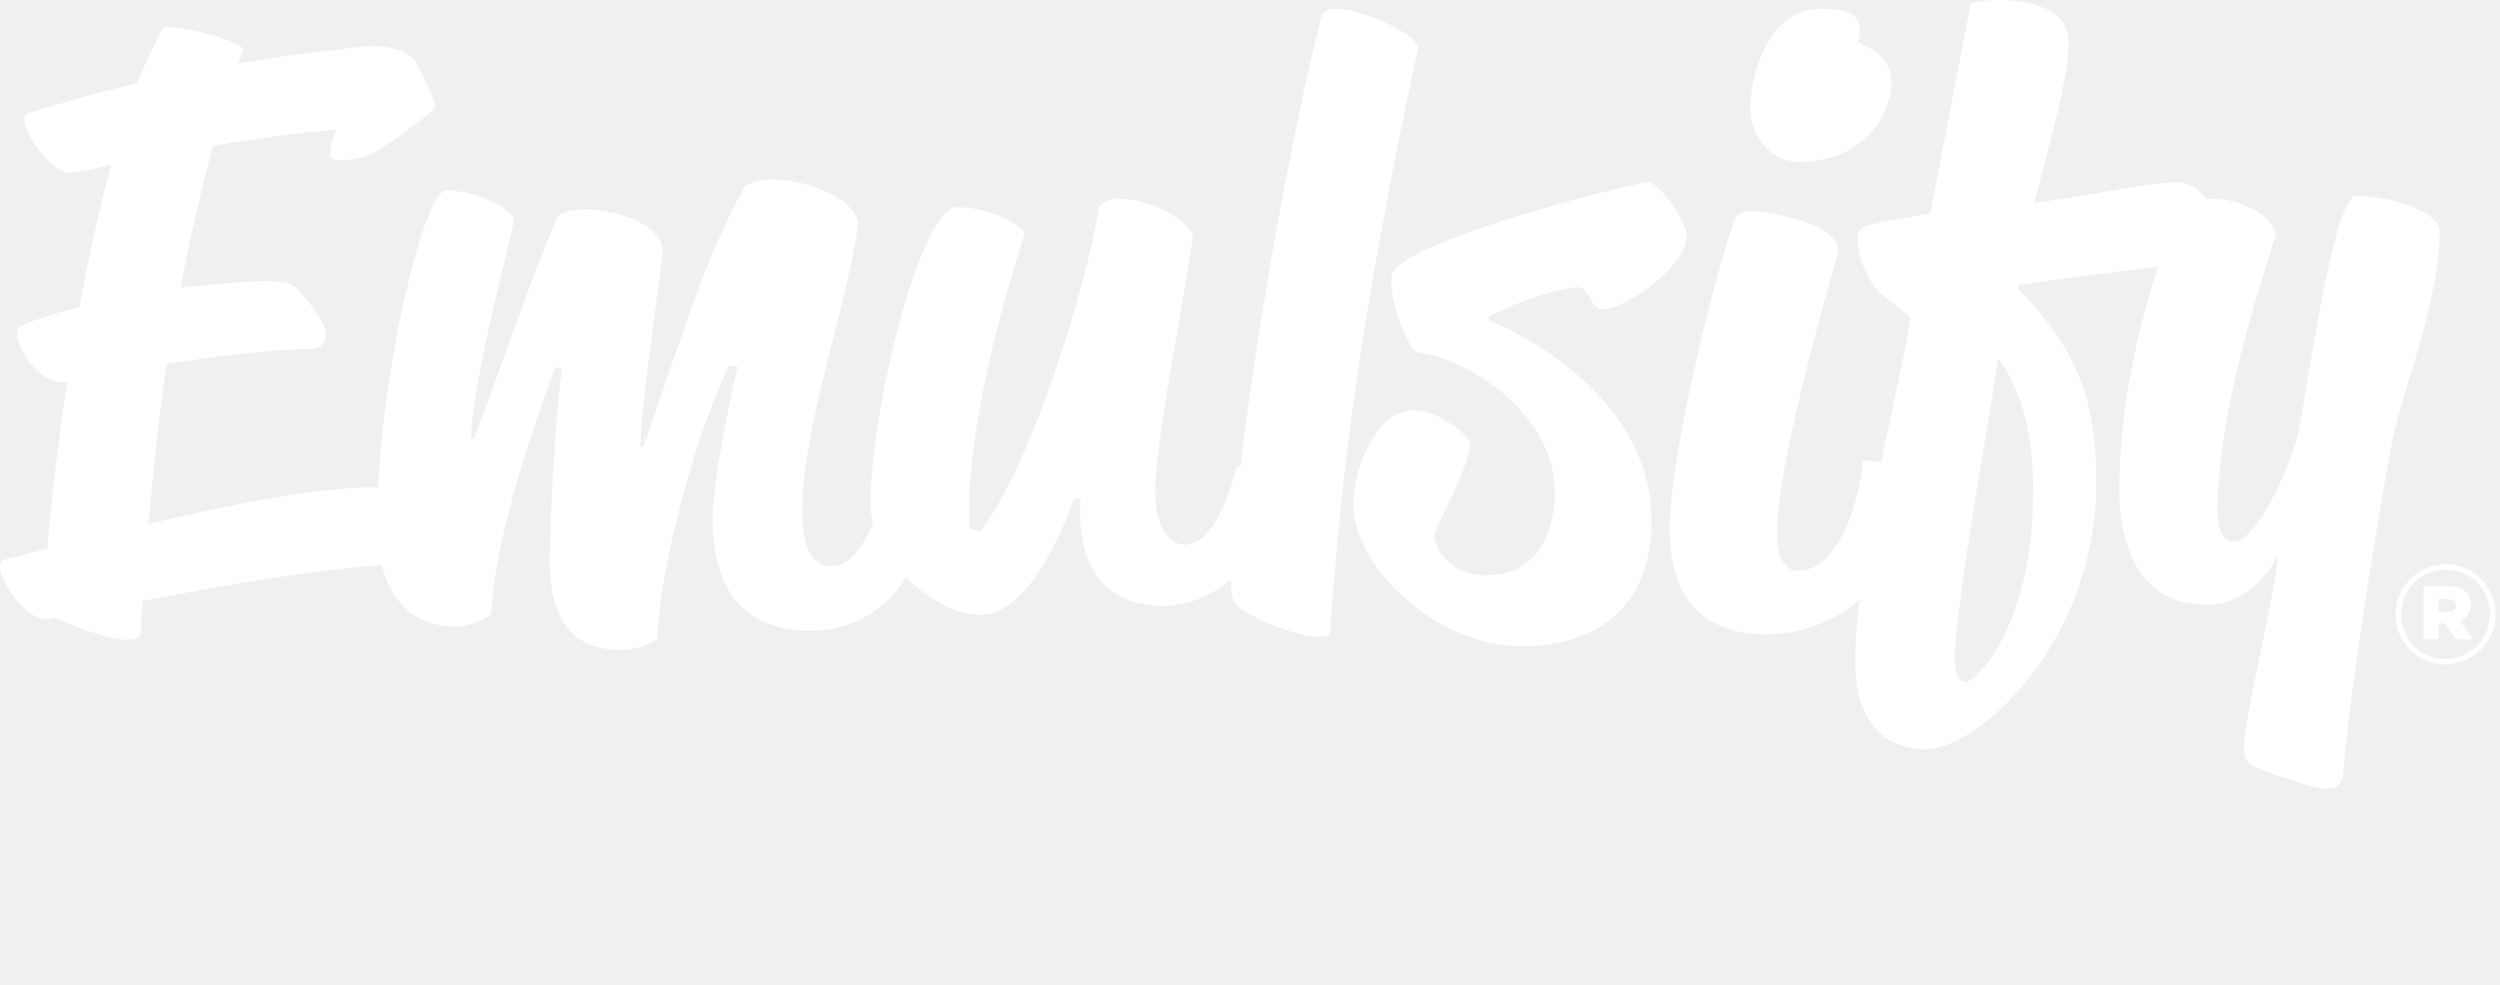
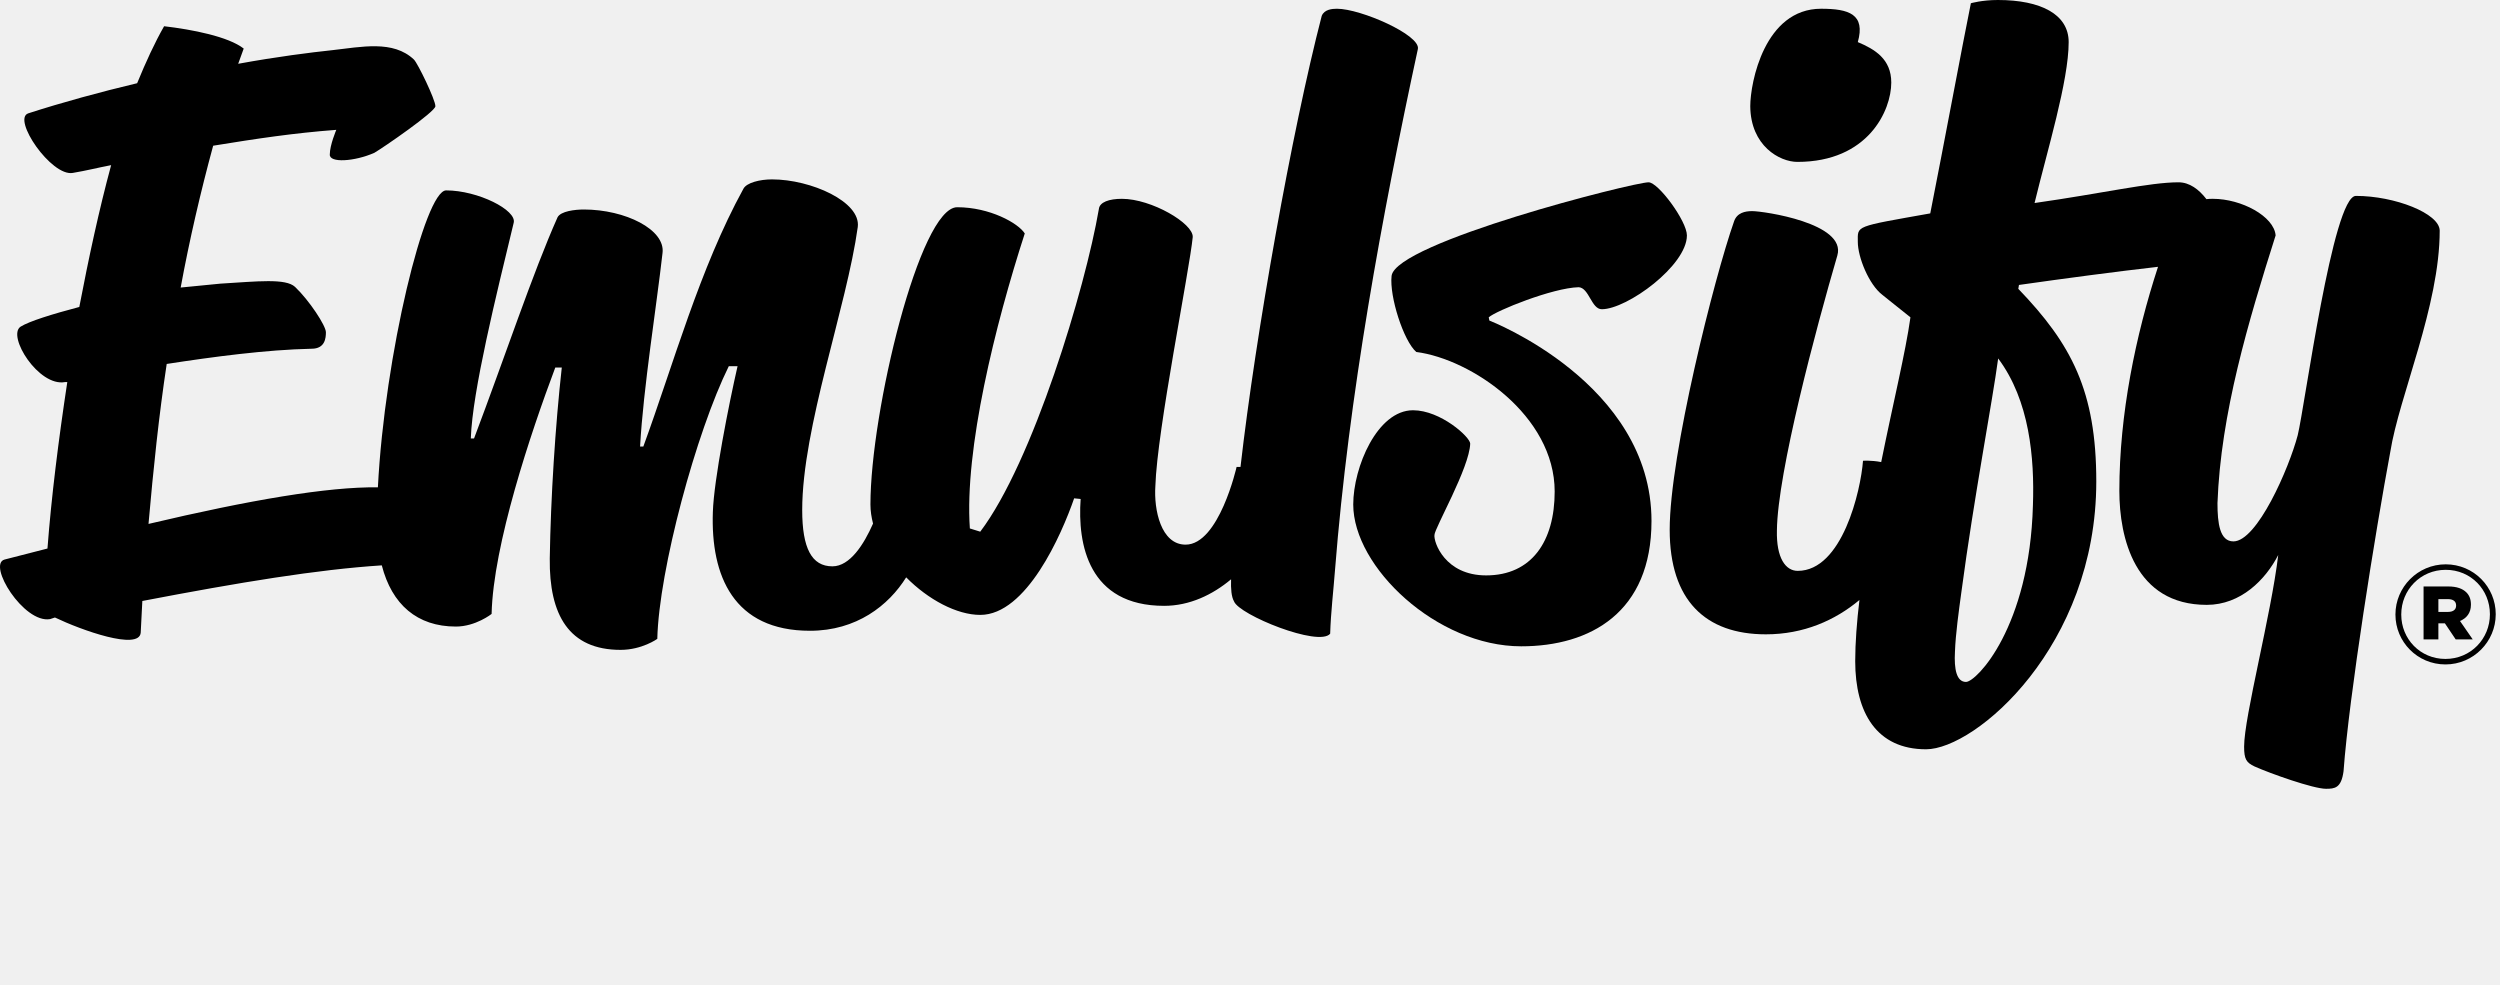
- <svg xmlns="http://www.w3.org/2000/svg" className="emulsify-logo" width="429" height="169" viewBox="0 0 429 169" preserveAspectRatio="none" fill="none">
-   <path d="M229.428 1.5C228.592 1.5 227.254 1.611 226.808 2.723C221.678 22.504 215.49 57.232 212.87 80.124C212.591 80.124 212.368 80.124 212.2 80.124C212.2 80.124 209.19 93.46 203.447 93.46C199.21 93.46 197.983 87.459 198.262 83.403C198.541 73.901 204.116 46.397 204.674 40.673C204.785 38.34 197.593 34.117 192.52 34.117C190.345 34.117 188.673 34.672 188.561 35.895C186.22 49.508 177.243 79.291 168.211 91.237L166.427 90.682C165.48 77.068 170.776 55.731 175.85 40.062C174.735 38.284 169.828 35.561 164.253 35.561C157.841 35.561 149.367 70.678 149.367 86.57C149.367 87.681 149.534 88.737 149.813 89.848C148.252 93.404 145.855 97.183 142.844 97.183C139.276 97.183 137.659 94.071 137.659 87.514C137.659 73.345 145.297 52.675 147.193 38.951C147.75 34.617 139.164 30.783 132.474 30.783C130.411 30.783 128.125 31.338 127.568 32.394C120.041 46.119 115.581 62.455 110.396 76.624H109.838C110.396 66.567 112.682 52.398 113.685 43.452C114.243 39.395 107.274 35.95 100.193 35.95C98.688 35.95 96.234 36.228 95.677 37.284C91.44 46.785 86.645 61.232 81.348 75.235H80.791C81.07 67.067 85.14 50.731 88.15 38.228C88.708 36.062 82.017 32.672 76.554 32.672C72.93 32.672 66.016 60.843 64.846 83.625C56.26 83.514 42.879 85.792 25.484 89.904C26.32 80.402 27.268 71.29 28.606 62.455C36.523 61.232 45.667 60.01 53.472 59.843C55.814 59.843 55.925 57.954 55.925 57.009C55.925 55.898 53.082 51.564 50.629 49.23C49.012 47.73 44.217 48.286 37.805 48.675L31.004 49.342C32.509 41.173 34.404 33.005 36.579 25.004C44.105 23.782 50.35 22.837 57.709 22.282C57.709 22.282 56.594 24.893 56.594 26.504C56.483 28.005 60.831 27.727 64.232 26.227C65.849 25.282 74.714 19.17 74.714 18.225C74.714 17.114 71.703 10.891 71.034 10.224C67.466 6.834 62.002 8.057 56.984 8.613C53.305 9.001 47.562 9.724 40.872 10.946L41.82 8.335C39.199 6.279 32.955 5.056 28.16 4.501C26.543 7.335 25.038 10.613 23.533 14.28C17.233 15.78 10.71 17.558 4.855 19.448C2.012 20.392 8.814 30.338 12.494 29.672C14.835 29.283 17.01 28.727 19.072 28.338C17.01 35.95 15.226 44.23 13.609 52.675C8.981 53.898 5.023 55.12 3.517 56.065C1.176 57.676 6.64 66.4 11.155 65.566H11.546C10.04 75.512 8.814 85.292 8.145 94.127L0.785 96.016C-2.225 96.849 4.075 107.018 8.591 106.24L9.427 105.962C13.943 108.129 23.867 111.685 24.146 108.573L24.425 103.128C41.262 99.905 54.42 97.738 65.515 97.016C67.243 103.739 71.592 107.518 78.226 107.518C81.627 107.518 84.359 105.351 84.359 105.351C84.638 93.515 91.049 74.346 95.287 63.066H96.402C95.287 73.123 94.506 85.347 94.339 95.849C94.227 105.517 97.628 111.518 106.493 111.518C110.173 111.518 112.793 109.629 112.793 109.629C113.072 97.794 119.483 74.123 125.059 62.844H126.564C125.059 69.4 122.494 82.403 122.327 87.848C121.937 98.85 125.895 108.24 138.997 108.24C146.97 108.24 152.489 103.906 155.5 99.072C159.291 102.906 164.197 105.517 168.211 105.517C176.128 105.517 182.15 91.793 184.324 85.514L185.439 85.625C184.882 93.404 186.777 103.962 199.768 103.962C204.116 103.962 208.075 102.072 211.253 99.405C211.197 101.072 211.308 102.406 211.754 103.184C212.591 105.517 226.362 111.074 228.257 108.74C228.369 105.073 228.815 101.406 229.094 97.738C231.435 68.067 237.122 37.062 243.311 8.39C243.757 6.001 233.498 1.5 229.428 1.5Z" fill="white" />
-   <path d="M274.867 53.064C279.215 53.064 289.474 45.563 289.474 40.395C289.474 37.951 284.568 31.283 282.895 31.283C280.275 31.283 239.519 41.618 238.795 47.341C238.404 50.897 240.857 58.51 243.032 60.399C252.454 61.621 266.782 71.29 266.782 84.347C266.782 92.904 262.824 98.738 255.019 98.738C247.938 98.738 245.987 93.015 246.154 91.793C246.154 90.682 252.175 80.235 252.287 76.124C252.287 75.012 247.213 70.4 242.474 70.4C236.341 70.4 232.216 80.18 232.216 86.57C232.216 97.294 246.544 110.907 261.04 110.907C272.915 110.907 283.397 105.073 283.397 89.404C283.397 65.733 255.576 55.009 255.576 55.009L255.465 54.453C256.691 53.342 266.392 49.397 270.908 49.286C272.692 49.397 273.083 53.064 274.867 53.064Z" fill="white" />
-   <path d="M308.43 27.782C320.584 27.782 324.543 18.948 324.543 14.169C324.543 10.113 321.699 8.446 318.8 7.223C320.138 2.445 317.295 1.5 312.5 1.5C302.799 1.5 300.346 14.169 300.346 18.225C300.402 25.06 305.419 27.782 308.43 27.782Z" fill="white" />
-   <path d="M404.269 33.617C400.311 33.617 395.516 69.678 394.289 74.679C392.784 80.402 387.32 92.904 383.25 92.904C380.909 92.904 380.518 89.793 380.518 86.347C381.076 70.956 385.815 55.176 390.498 40.395C390.219 37.117 384.644 34.117 379.738 34.117C379.348 34.117 379.013 34.117 378.623 34.172C377.341 32.505 375.724 31.283 373.828 31.283C368.922 31.283 360.838 33.172 349.13 34.839C351.304 25.838 354.984 13.891 354.984 7.223C354.984 2.445 350.189 0 342.83 0C340.098 0 338.202 0.556 338.202 0.556C336.864 7.112 333.575 24.782 331.233 36.617C318.131 38.951 318.8 38.673 318.8 41.507C318.8 44.118 320.696 48.841 323.037 50.619L327.832 54.453C326.996 60.454 324.877 69.067 322.814 79.291C321.086 78.957 319.692 79.069 319.692 79.069C319.302 84.236 316.124 97.96 308.486 97.96C306.423 97.96 304.806 95.793 304.918 91.015C305.029 81.069 311.608 56.454 315.288 43.84C316.904 38.284 302.576 36.228 300.68 36.228C299.454 36.228 298.06 36.506 297.558 38.006C294.157 47.675 286.519 78.013 286.519 90.904C286.519 103.017 292.652 108.851 303.022 108.851C309.489 108.851 314.897 106.462 319.079 102.961C318.633 106.684 318.354 110.296 318.354 113.463C318.354 122.298 322.034 128.577 330.508 128.577C338.983 128.577 359.723 110.907 359.723 82.625C359.723 67.122 355.485 59.065 346.342 49.564L346.453 48.897C354.259 47.786 363.012 46.619 370.316 45.785C366.469 57.565 363.681 71.067 363.681 84.236C363.681 92.237 366.302 103.795 378.679 103.795C384.533 103.795 388.77 99.461 390.944 95.238C389.718 105.573 385.09 122.965 385.09 128.132C385.09 130.299 385.48 130.855 386.874 131.522C389.606 132.744 396.966 135.356 399.14 135.356C400.645 135.356 401.76 135.244 402.151 132.355C403.098 119.409 407.614 91.293 410.179 77.513C411.684 68.011 418.653 52.509 418.653 39.562C418.598 36.617 410.96 33.617 404.269 33.617ZM348.851 86.681C348.293 107.629 339.15 117.019 337.366 117.019C335.749 117.019 335.303 114.852 335.47 111.852C335.582 108.74 336.139 104.795 336.585 101.517C338.76 85.181 341.882 69.011 342.885 61.51C348.293 68.734 349.13 78.624 348.851 86.681Z" fill="white" />
-   <path d="M419.638 114.017C424.464 114.017 428.267 110.076 428.267 105.428V105.381C428.267 100.732 424.511 96.839 419.686 96.839C414.861 96.839 411.058 100.779 411.058 105.428V105.475C411.058 110.124 414.813 114.017 419.638 114.017ZM419.638 113.073C415.312 113.073 412.056 109.652 412.056 105.475V105.428C412.056 101.251 415.336 97.782 419.686 97.782C424.012 97.782 427.268 101.204 427.268 105.381V105.428C427.268 109.604 423.988 113.073 419.638 113.073ZM415.883 109.722H418.426V106.962H419.496H419.543L421.397 109.722H424.321L422.134 106.56C423.275 106.089 424.012 105.168 424.012 103.776V103.729C424.012 102.856 423.75 102.171 423.228 101.652C422.586 101.015 421.587 100.638 420.138 100.638H415.883V109.722ZM418.426 105.003V102.809H420.066C420.922 102.809 421.469 103.163 421.469 103.894V103.941C421.469 104.602 420.969 105.003 420.09 105.003H418.426Z" fill="white" />
+ <svg xmlns="http://www.w3.org/2000/svg" width="429" height="169" viewBox="0 0 429 169" preserveAspectRatio="none" fill="none">
+   <path d="M229.428 1.5C228.592 1.5 227.254 1.611 226.808 2.723C221.678 22.504 215.49 57.232 212.87 80.124C212.591 80.124 212.368 80.124 212.2 80.124C212.2 80.124 209.19 93.46 203.447 93.46C199.21 93.46 197.983 87.459 198.262 83.403C198.541 73.901 204.116 46.397 204.674 40.673C204.785 38.34 197.593 34.117 192.52 34.117C190.345 34.117 188.673 34.672 188.561 35.895C186.22 49.508 177.243 79.291 168.211 91.237L166.427 90.682C165.48 77.068 170.776 55.731 175.85 40.062C174.735 38.284 169.828 35.561 164.253 35.561C157.841 35.561 149.367 70.678 149.367 86.57C149.367 87.681 149.534 88.737 149.813 89.848C148.252 93.404 145.855 97.183 142.844 97.183C139.276 97.183 137.659 94.071 137.659 87.514C137.659 73.345 145.297 52.675 147.193 38.951C147.75 34.617 139.164 30.783 132.474 30.783C130.411 30.783 128.125 31.338 127.568 32.394C120.041 46.119 115.581 62.455 110.396 76.624H109.838C110.396 66.567 112.682 52.398 113.685 43.452C114.243 39.395 107.274 35.95 100.193 35.95C98.688 35.95 96.234 36.228 95.677 37.284C91.44 46.785 86.645 61.232 81.348 75.235H80.791C81.07 67.067 85.14 50.731 88.15 38.228C88.708 36.062 82.017 32.672 76.554 32.672C72.93 32.672 66.016 60.843 64.846 83.625C56.26 83.514 42.879 85.792 25.484 89.904C26.32 80.402 27.268 71.29 28.606 62.455C36.523 61.232 45.667 60.01 53.472 59.843C55.814 59.843 55.925 57.954 55.925 57.009C55.925 55.898 53.082 51.564 50.629 49.23C49.012 47.73 44.217 48.286 37.805 48.675L31.004 49.342C32.509 41.173 34.404 33.005 36.579 25.004C44.105 23.782 50.35 22.837 57.709 22.282C57.709 22.282 56.594 24.893 56.594 26.504C56.483 28.005 60.831 27.727 64.232 26.227C65.849 25.282 74.714 19.17 74.714 18.225C74.714 17.114 71.703 10.891 71.034 10.224C67.466 6.834 62.002 8.057 56.984 8.613C53.305 9.001 47.562 9.724 40.872 10.946L41.82 8.335C39.199 6.279 32.955 5.056 28.16 4.501C26.543 7.335 25.038 10.613 23.533 14.28C17.233 15.78 10.71 17.558 4.855 19.448C2.012 20.392 8.814 30.338 12.494 29.672C14.835 29.283 17.01 28.727 19.072 28.338C17.01 35.95 15.226 44.23 13.609 52.675C8.981 53.898 5.023 55.12 3.517 56.065C1.176 57.676 6.64 66.4 11.155 65.566H11.546C10.04 75.512 8.814 85.292 8.145 94.127L0.785 96.016C-2.225 96.849 4.075 107.018 8.591 106.24L9.427 105.962C13.943 108.129 23.867 111.685 24.146 108.573L24.425 103.128C41.262 99.905 54.42 97.738 65.515 97.016C67.243 103.739 71.592 107.518 78.226 107.518C81.627 107.518 84.359 105.351 84.359 105.351C84.638 93.515 91.049 74.346 95.287 63.066H96.402C95.287 73.123 94.506 85.347 94.339 95.849C94.227 105.517 97.628 111.518 106.493 111.518C110.173 111.518 112.793 109.629 112.793 109.629C113.072 97.794 119.483 74.123 125.059 62.844H126.564C125.059 69.4 122.494 82.403 122.327 87.848C121.937 98.85 125.895 108.24 138.997 108.24C146.97 108.24 152.489 103.906 155.5 99.072C159.291 102.906 164.197 105.517 168.211 105.517C176.128 105.517 182.15 91.793 184.324 85.514L185.439 85.625C184.882 93.404 186.777 103.962 199.768 103.962C204.116 103.962 208.075 102.072 211.253 99.405C211.197 101.072 211.308 102.406 211.754 103.184C212.591 105.517 226.362 111.074 228.257 108.74C228.369 105.073 228.815 101.406 229.094 97.738C231.435 68.067 237.122 37.062 243.311 8.39C243.757 6.001 233.498 1.5 229.428 1.5Z" fill="currentColor" />
+   <path d="M274.867 53.064C279.215 53.064 289.474 45.563 289.474 40.395C289.474 37.951 284.568 31.283 282.895 31.283C280.275 31.283 239.519 41.618 238.795 47.341C238.404 50.897 240.857 58.51 243.032 60.399C252.454 61.621 266.782 71.29 266.782 84.347C266.782 92.904 262.824 98.738 255.019 98.738C247.938 98.738 245.987 93.015 246.154 91.793C246.154 90.682 252.175 80.235 252.287 76.124C252.287 75.012 247.213 70.4 242.474 70.4C236.341 70.4 232.216 80.18 232.216 86.57C232.216 97.294 246.544 110.907 261.04 110.907C272.915 110.907 283.397 105.073 283.397 89.404C283.397 65.733 255.576 55.009 255.576 55.009L255.465 54.453C256.691 53.342 266.392 49.397 270.908 49.286C272.692 49.397 273.083 53.064 274.867 53.064Z" fill="currentColor" />
+   <path d="M308.43 27.782C320.584 27.782 324.543 18.948 324.543 14.169C324.543 10.113 321.699 8.446 318.8 7.223C320.138 2.445 317.295 1.5 312.5 1.5C302.799 1.5 300.346 14.169 300.346 18.225C300.402 25.06 305.419 27.782 308.43 27.782Z" fill="currentColor" />
+   <path d="M404.269 33.617C400.311 33.617 395.516 69.678 394.289 74.679C392.784 80.402 387.32 92.904 383.25 92.904C380.909 92.904 380.518 89.793 380.518 86.347C381.076 70.956 385.815 55.176 390.498 40.395C390.219 37.117 384.644 34.117 379.738 34.117C379.348 34.117 379.013 34.117 378.623 34.172C377.341 32.505 375.724 31.283 373.828 31.283C368.922 31.283 360.838 33.172 349.13 34.839C351.304 25.838 354.984 13.891 354.984 7.223C354.984 2.445 350.189 0 342.83 0C340.098 0 338.202 0.556 338.202 0.556C336.864 7.112 333.575 24.782 331.233 36.617C318.131 38.951 318.8 38.673 318.8 41.507C318.8 44.118 320.696 48.841 323.037 50.619L327.832 54.453C326.996 60.454 324.877 69.067 322.814 79.291C321.086 78.957 319.692 79.069 319.692 79.069C319.302 84.236 316.124 97.96 308.486 97.96C306.423 97.96 304.806 95.793 304.918 91.015C305.029 81.069 311.608 56.454 315.288 43.84C316.904 38.284 302.576 36.228 300.68 36.228C299.454 36.228 298.06 36.506 297.558 38.006C294.157 47.675 286.519 78.013 286.519 90.904C286.519 103.017 292.652 108.851 303.022 108.851C309.489 108.851 314.897 106.462 319.079 102.961C318.633 106.684 318.354 110.296 318.354 113.463C318.354 122.298 322.034 128.577 330.508 128.577C338.983 128.577 359.723 110.907 359.723 82.625C359.723 67.122 355.485 59.065 346.342 49.564L346.453 48.897C354.259 47.786 363.012 46.619 370.316 45.785C366.469 57.565 363.681 71.067 363.681 84.236C363.681 92.237 366.302 103.795 378.679 103.795C384.533 103.795 388.77 99.461 390.944 95.238C389.718 105.573 385.09 122.965 385.09 128.132C385.09 130.299 385.48 130.855 386.874 131.522C389.606 132.744 396.966 135.356 399.14 135.356C400.645 135.356 401.76 135.244 402.151 132.355C403.098 119.409 407.614 91.293 410.179 77.513C411.684 68.011 418.653 52.509 418.653 39.562C418.598 36.617 410.96 33.617 404.269 33.617ZM348.851 86.681C348.293 107.629 339.15 117.019 337.366 117.019C335.749 117.019 335.303 114.852 335.47 111.852C335.582 108.74 336.139 104.795 336.585 101.517C338.76 85.181 341.882 69.011 342.885 61.51C348.293 68.734 349.13 78.624 348.851 86.681Z" fill="currentColor" />
+   <path d="M419.638 114.017C424.464 114.017 428.267 110.076 428.267 105.428V105.381C428.267 100.732 424.511 96.839 419.686 96.839C414.861 96.839 411.058 100.779 411.058 105.428V105.475C411.058 110.124 414.813 114.017 419.638 114.017ZM419.638 113.073C415.312 113.073 412.056 109.652 412.056 105.475V105.428C412.056 101.251 415.336 97.782 419.686 97.782C424.012 97.782 427.268 101.204 427.268 105.381V105.428C427.268 109.604 423.988 113.073 419.638 113.073ZM415.883 109.722H418.426V106.962H419.496H419.543L421.397 109.722H424.321L422.134 106.56C423.275 106.089 424.012 105.168 424.012 103.776V103.729C424.012 102.856 423.75 102.171 423.228 101.652C422.586 101.015 421.587 100.638 420.138 100.638H415.883V109.722ZM418.426 105.003V102.809H420.066C420.922 102.809 421.469 103.163 421.469 103.894V103.941C421.469 104.602 420.969 105.003 420.09 105.003H418.426Z" fill="currentColor" />
</svg>
